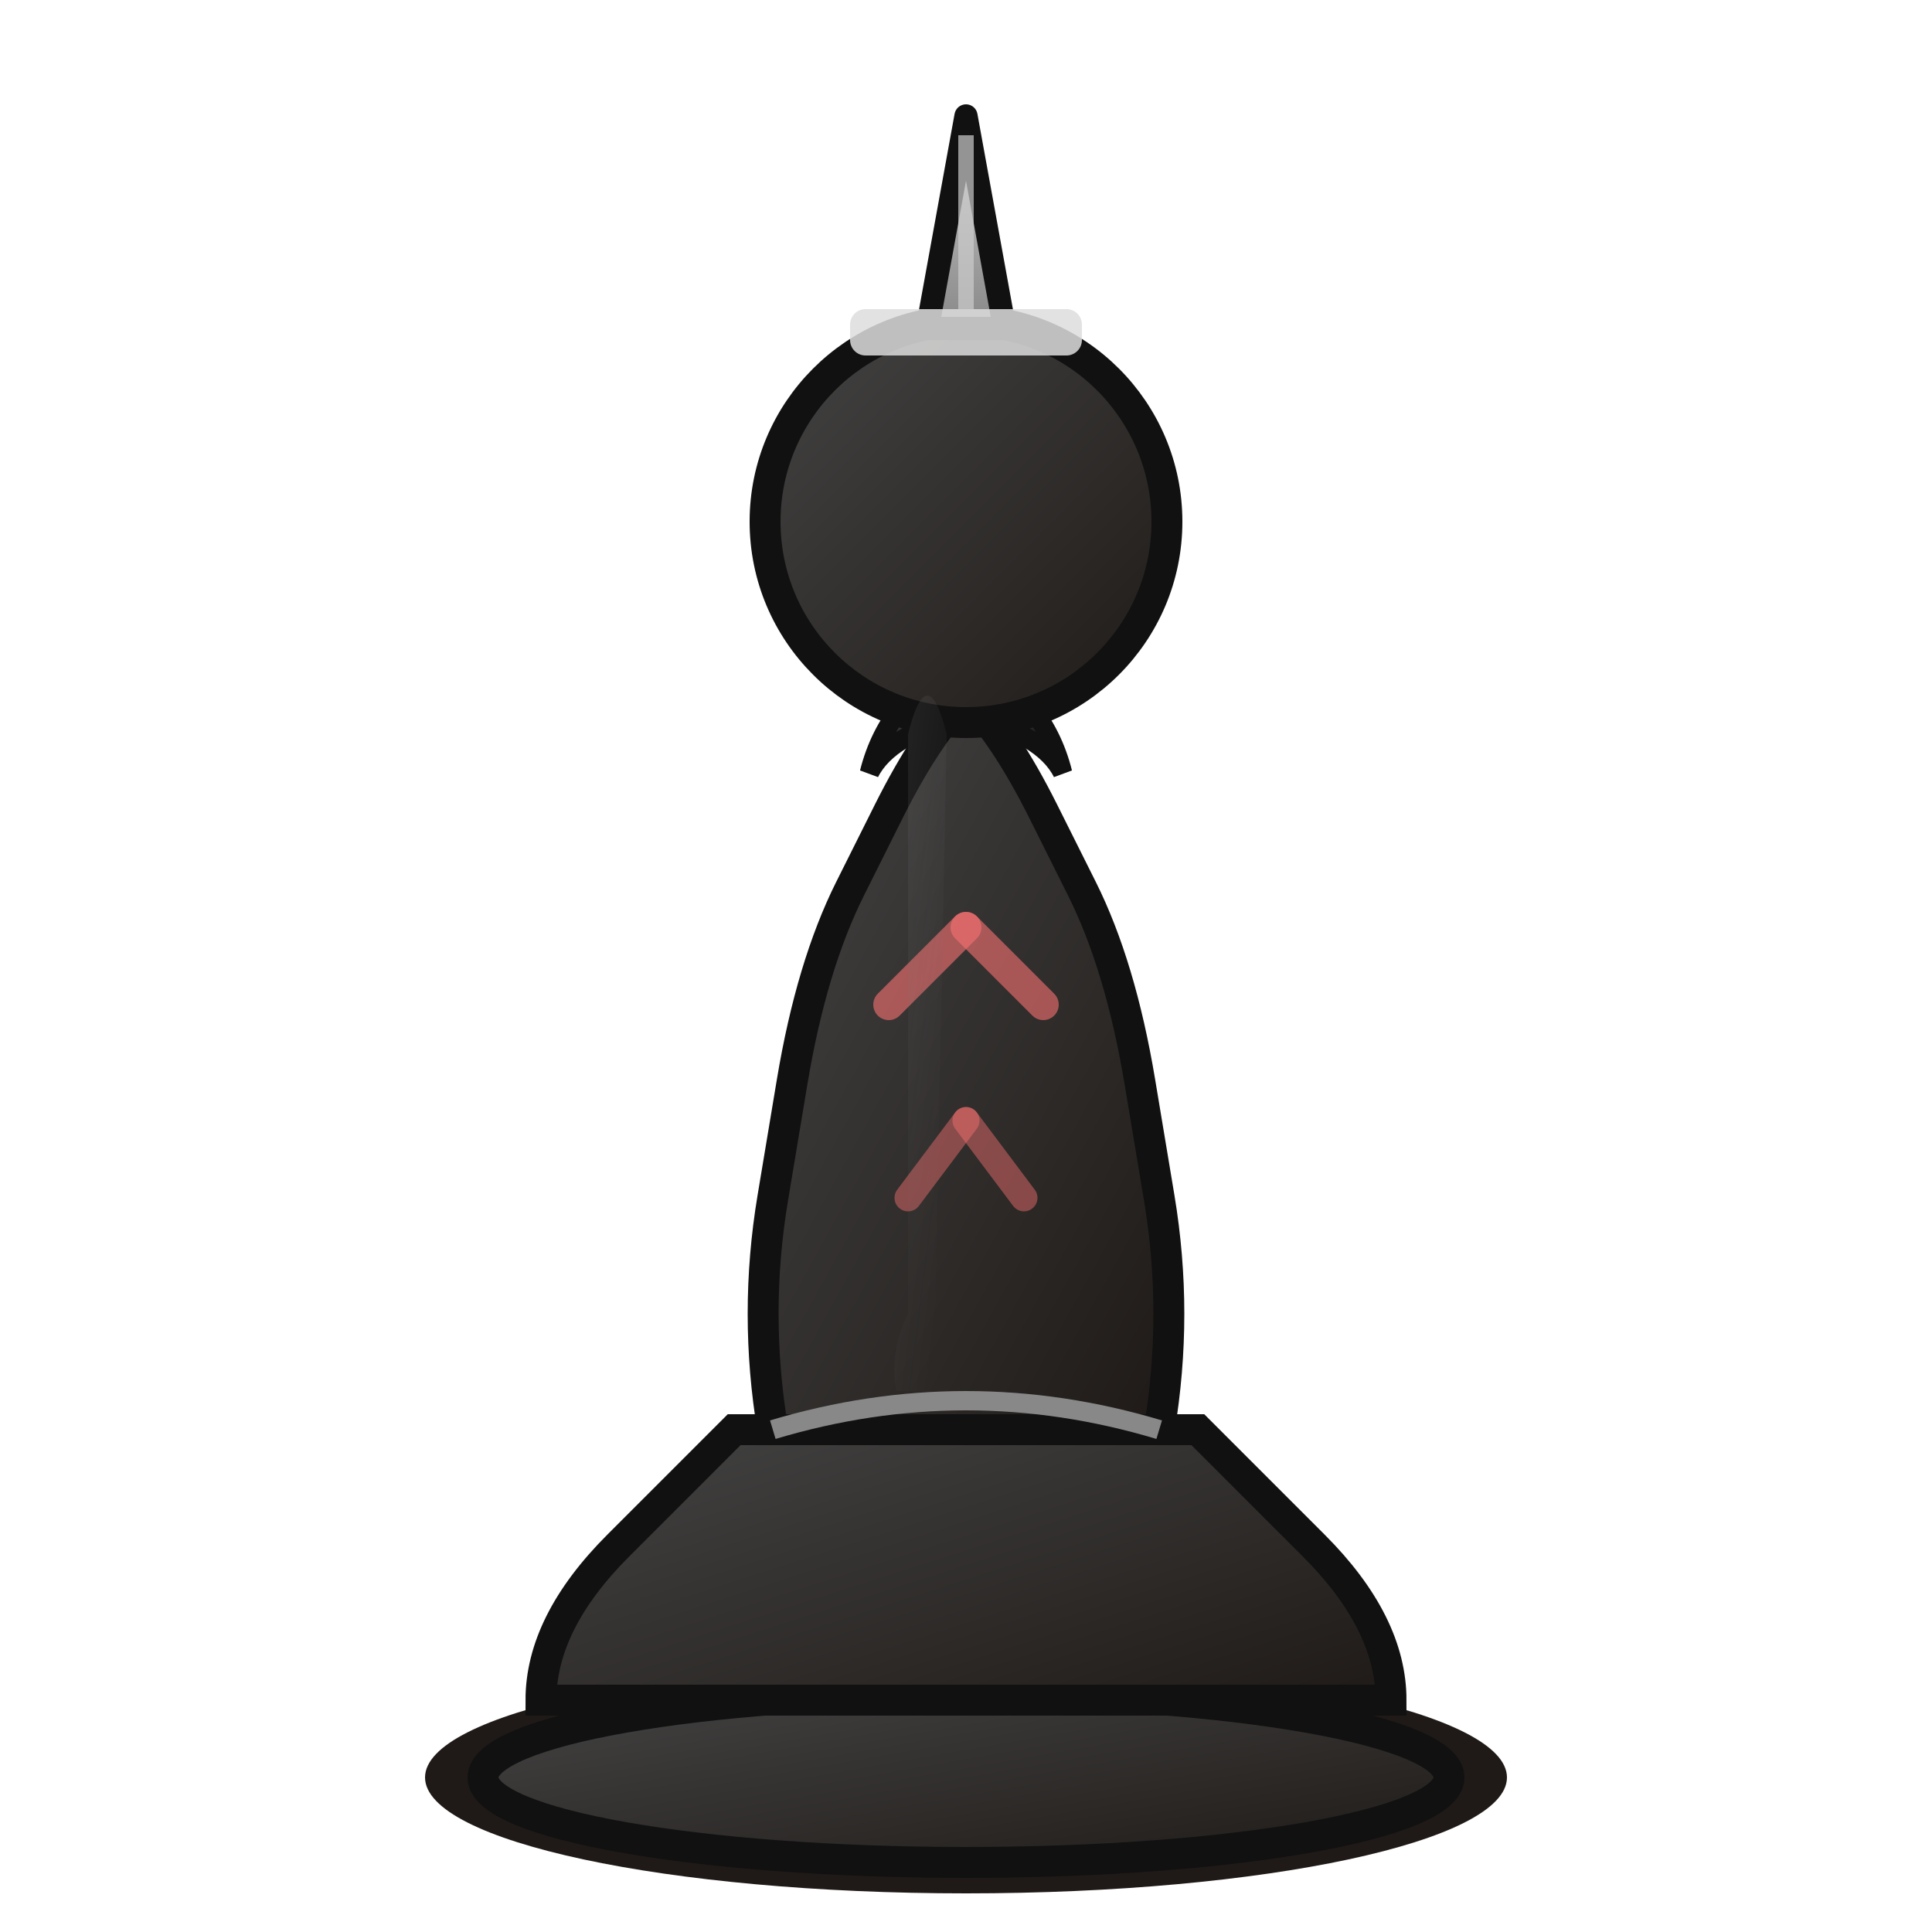
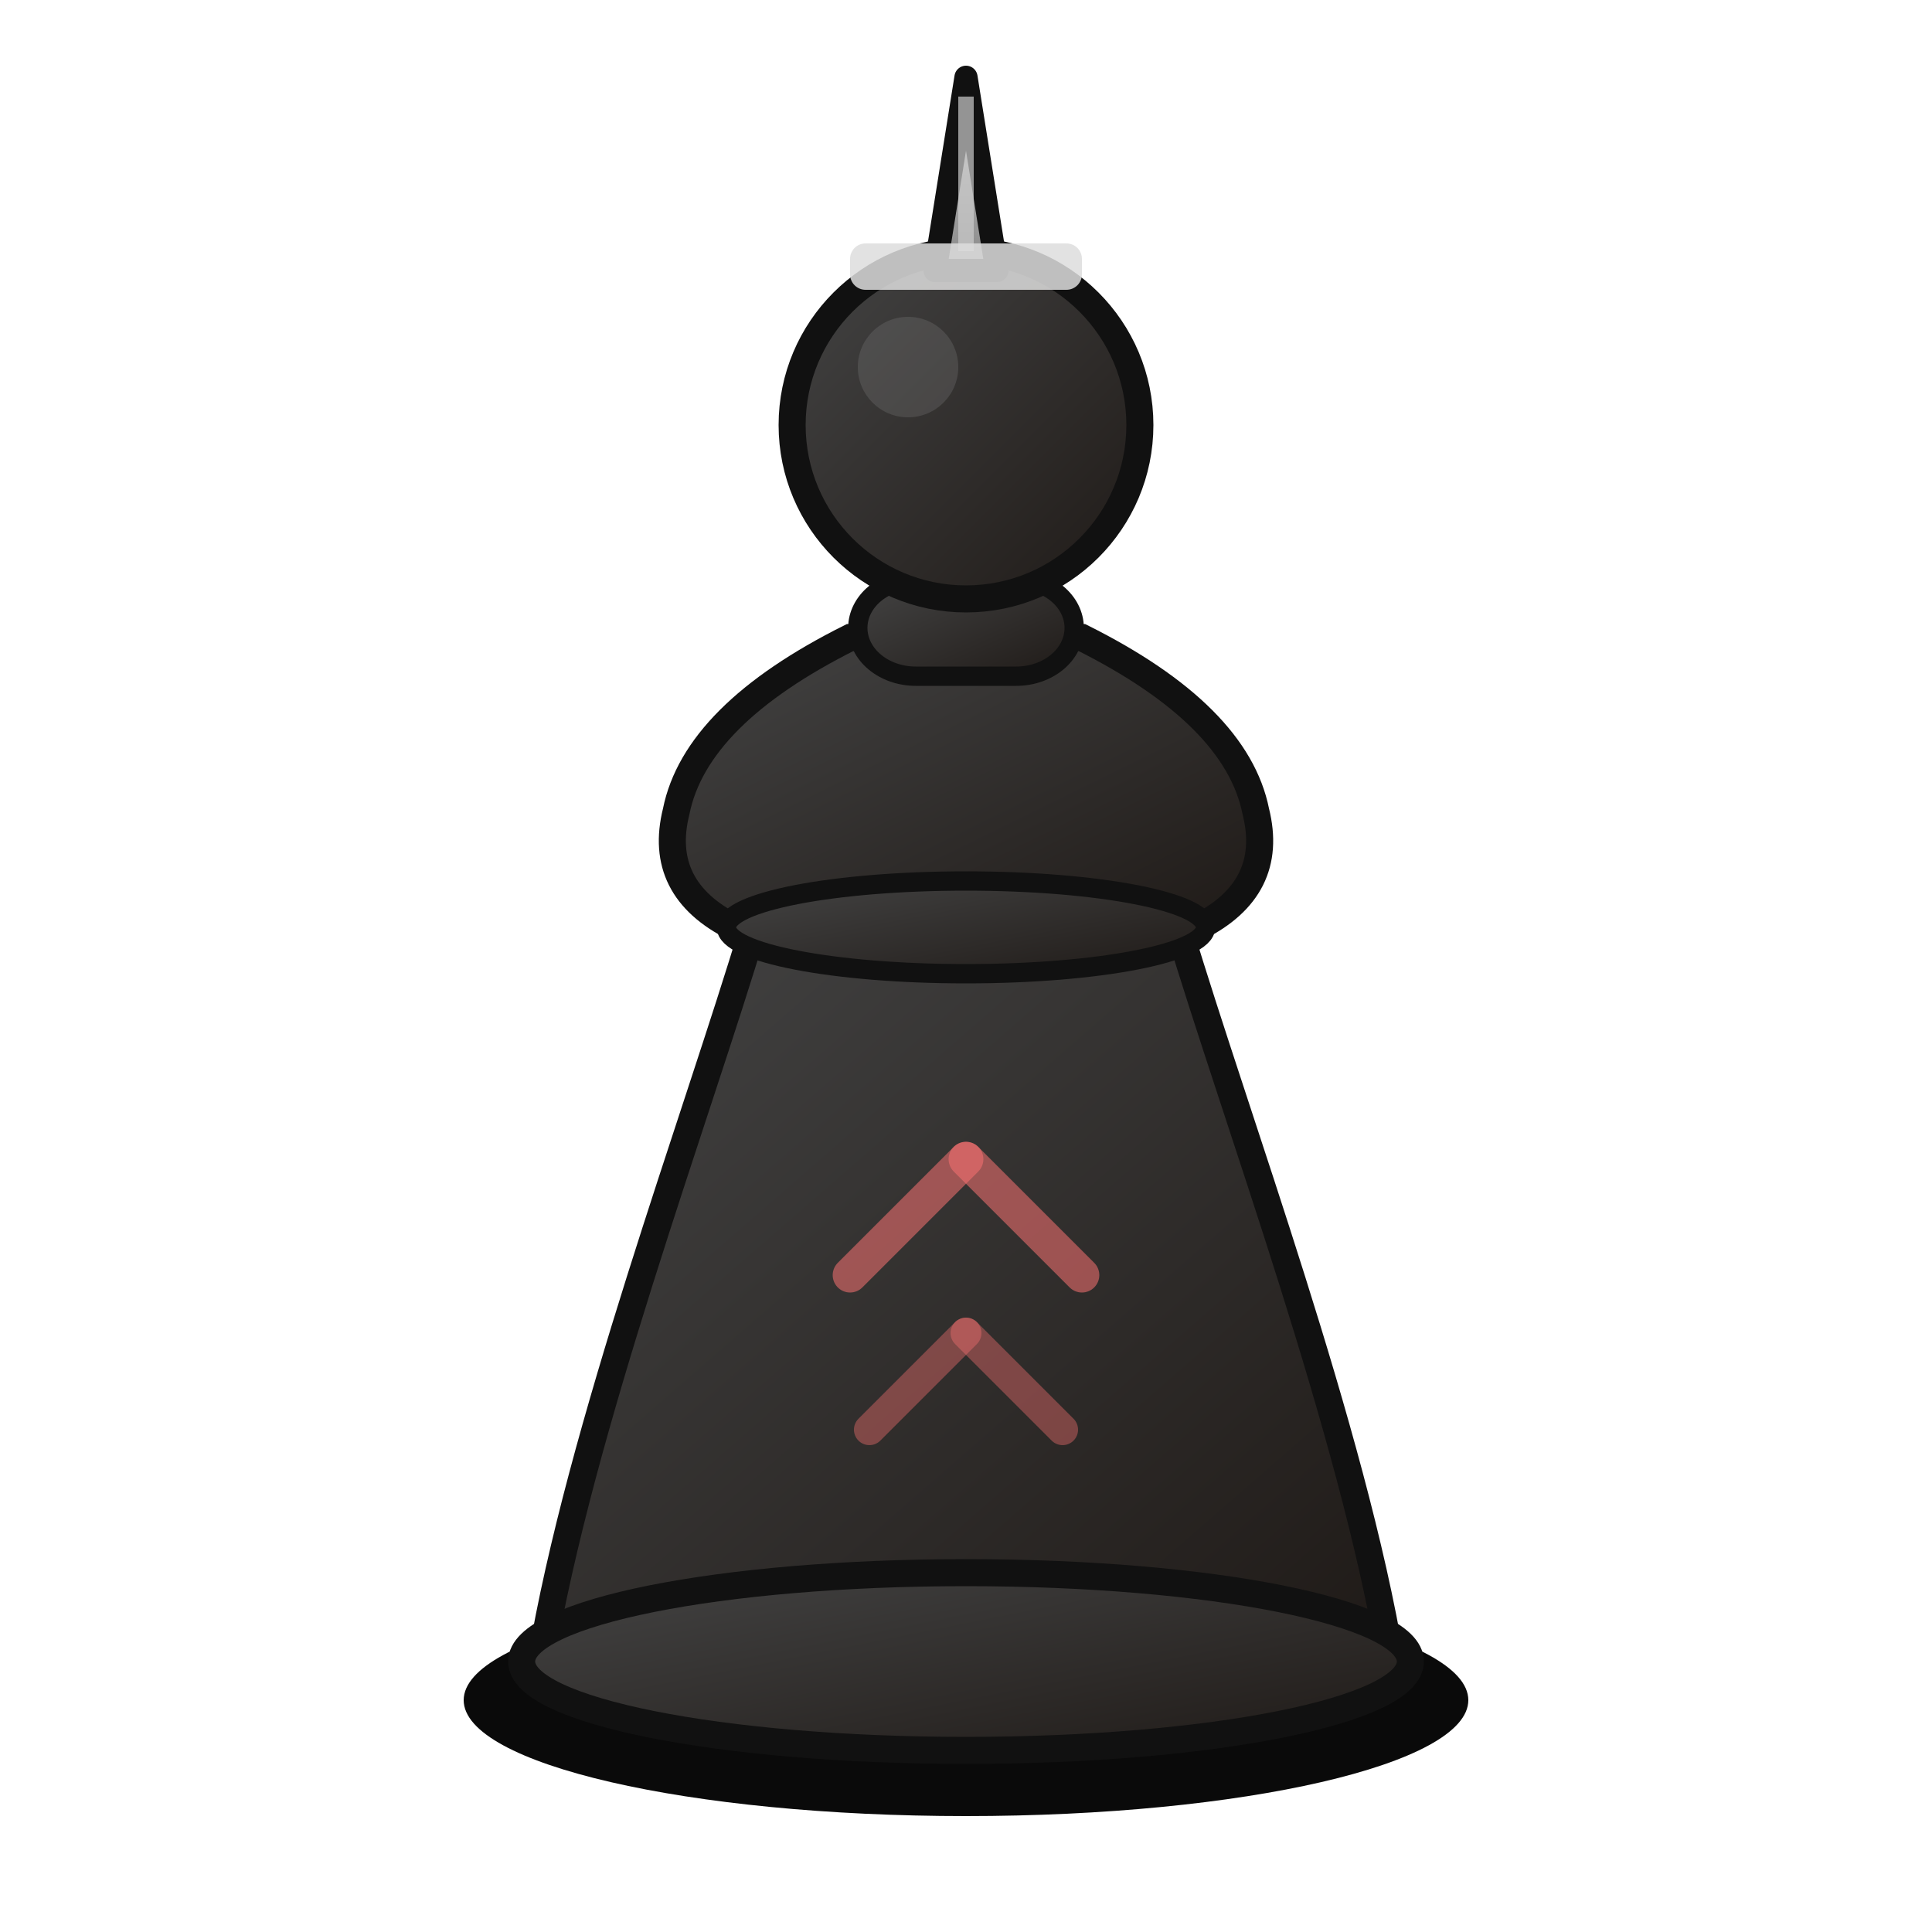
<svg xmlns="http://www.w3.org/2000/svg" viewBox="0 0 50 50" width="177.17" height="177.17">
  <defs>
-     <linearGradient id="bPB-body" x1="0" y1="0" x2="1" y2="1">
+     <linearGradient id="bPB-b" x1="0" y1="0" x2="1" y2="1">
      <stop offset="0" stop-color="#444" />
      <stop offset="1" stop-color="#1f1a17" />
    </linearGradient>
-     <linearGradient id="bPB-shine" x1="0.2" y1="0" x2="0.8" y2="1">
-       <stop offset="0" stop-color="#888" stop-opacity="0.6" />
-       <stop offset="1" stop-color="#555" stop-opacity="0" />
-     </linearGradient>
-     <linearGradient id="bPB-blade" x1="0.5" y1="1" x2="0.5" y2="0">
+     <linearGradient id="bPB-bl" x1="0.5" y1="1" x2="0.5" y2="0">
      <stop offset="0" stop-color="#888" />
      <stop offset="1" stop-color="#ccc" />
    </linearGradient>
  </defs>
-   <ellipse cx="25" cy="46" rx="14" ry="3" fill="#1f1a17" />
-   <ellipse cx="25" cy="46" rx="12.5" ry="2.2" fill="url(#bPB-body)" stroke="#111" stroke-width="0.8" />
-   <path d="M14 44 Q14 42 16 40 L18 38 Q18.5 37.5 19 37 L31 37 Q31.5 37.5 32 38 L34 40 Q36 42 36 44 Z" fill="url(#bPB-body)" stroke="#111" stroke-width="0.8" />
-   <path d="M20 37 Q19.5 34 20 31 L20.5 28 Q21 25 22 23 L23 21 Q24 19 25 18 Q26 19 27 21 L28 23 Q29 25 29.5 28 L30 31 Q30.5 34 30 37 Z" fill="url(#bPB-body)" stroke="#111" stroke-width="0.8" stroke-linejoin="round" />
-   <path d="M22.5 20 Q23 18 25 17 Q27 18 27.5 20 Q27 19 25 18.5 Q23 19 22.5 20 Z" fill="url(#bPB-body)" stroke="#111" stroke-width="0.5" />
-   <circle cx="25" cy="13.5" r="5.2" fill="url(#bPB-body)" stroke="#111" stroke-width="0.8" />
-   <path d="M24 8.5 L25 3 L26 8.5 Z" fill="url(#bPB-blade)" stroke="#111" stroke-width="0.6" stroke-linejoin="round" />
-   <line x1="25" y1="3.5" x2="25" y2="8" stroke="#ccc" stroke-width="0.4" opacity="0.7" />
-   <rect x="22" y="8" width="6" height="1.2" rx="0.4" fill="#ddd" opacity="0.85" />
-   <line x1="23" y1="26" x2="25" y2="24" stroke="#f87171" stroke-width="0.8" stroke-linecap="round" opacity="0.6" />
-   <line x1="25" y1="24" x2="27" y2="26" stroke="#f87171" stroke-width="0.8" stroke-linecap="round" opacity="0.6" />
-   <line x1="23.5" y1="31" x2="25" y2="29" stroke="#f87171" stroke-width="0.7" stroke-linecap="round" opacity="0.45" />
-   <line x1="25" y1="29" x2="26.5" y2="31" stroke="#f87171" stroke-width="0.7" stroke-linecap="round" opacity="0.45" />
-   <path d="M20 37 Q25 35.5 30 37" fill="none" stroke="#888" stroke-width="0.5" />
-   <path d="M23.5 19 Q24 17 24.5 19 L24.2 34 Q24 35 24 36 L23.2 36 Q23 35 23.5 34 Z" fill="url(#bPB-shine)" opacity="0.25" />
+   <ellipse cx="25" cy="44" rx="13" ry="3" fill="#0a0a0a" />
+   <path d="M19.5 24 C18 29 15 37 14 43 L36 43 C35 37 32 29 30.5 24 Z" fill="url(#bPB-b)" stroke="#111" stroke-width="0.7" />
+   <ellipse cx="25" cy="43" rx="11.5" ry="2.3" fill="url(#bPB-b)" stroke="#111" stroke-width="0.7" />
+   <path d="M22 16.5 Q18 18.5 17.5 21 Q17 23 19 24 L31 24 Q33 23 32.5 21 Q32 18.5 28 16.5 Z" fill="url(#bPB-b)" stroke="#111" stroke-width="0.7" />
+   <ellipse cx="25" cy="24" rx="6.2" ry="1.2" fill="url(#bPB-b)" stroke="#111" stroke-width="0.5" />
+   <rect x="22.2" y="15" width="5.6" height="2.5" rx="1.5" fill="url(#bPB-b)" stroke="#111" stroke-width="0.5" />
+   <circle cx="25" cy="11" r="4.5" fill="url(#bPB-b)" stroke="#111" stroke-width="0.7" />
+   <circle cx="23.5" cy="9.5" r="1.3" fill="#888" opacity="0.25" />
+   <path d="M24.2 7 L25 2 L25.8 7 Z" fill="url(#bPB-bl)" stroke="#111" stroke-width="0.6" stroke-linejoin="round" />
+   <line x1="25" y1="2.5" x2="25" y2="6.5" stroke="#ccc" stroke-width="0.4" opacity="0.7" />
+   <rect x="22" y="6.3" width="6" height="1.2" rx="0.4" fill="#ddd" opacity="0.85" />
+   <line x1="22" y1="33" x2="25" y2="30" stroke="#f87171" stroke-width="0.9" stroke-linecap="round" opacity="0.55" />
+   <line x1="25" y1="30" x2="28" y2="33" stroke="#f87171" stroke-width="0.9" stroke-linecap="round" opacity="0.55" />
+   <line x1="22.5" y1="37" x2="25" y2="34.5" stroke="#f87171" stroke-width="0.8" stroke-linecap="round" opacity="0.4" />
+   <line x1="25" y1="34.5" x2="27.5" y2="37" stroke="#f87171" stroke-width="0.8" stroke-linecap="round" opacity="0.4" />
</svg>
